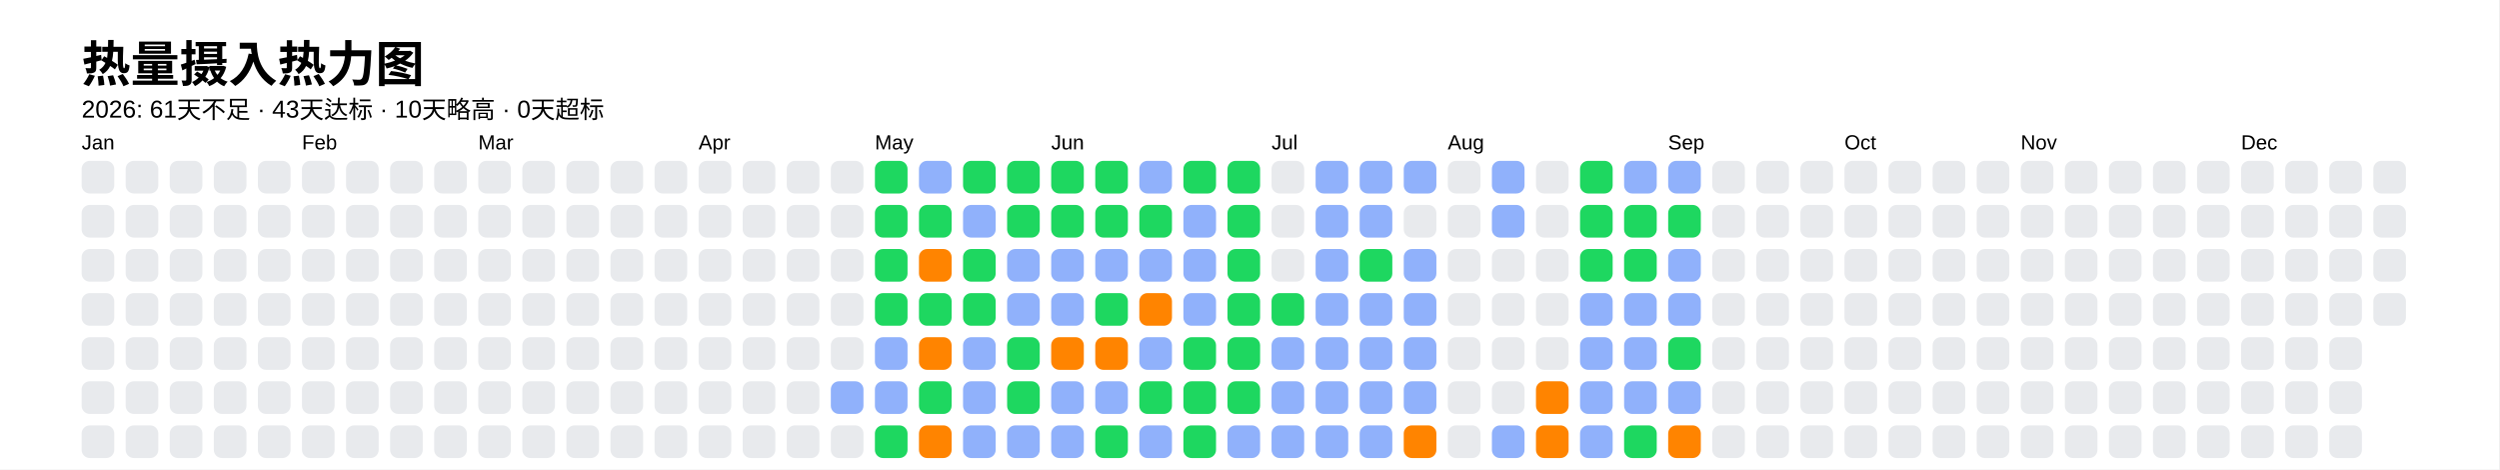
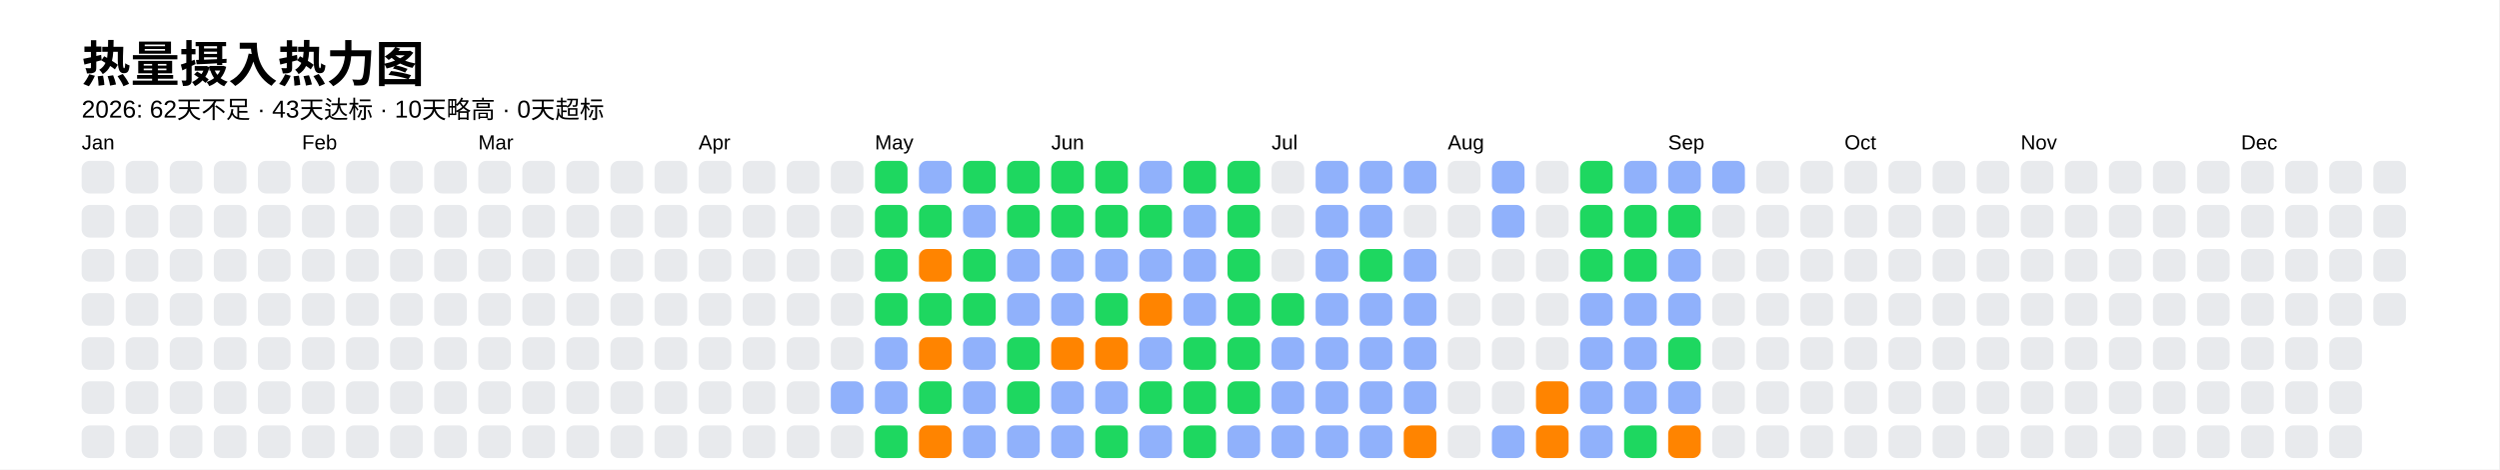
<svg xmlns="http://www.w3.org/2000/svg" style="background-color:white;" baseProfile="full" height="57.5mm" version="1.1" viewBox="0,0,306.2,57.5" width="306.2mm">
  <defs />
  <rect fill="#FFFFFF" height="57.5" width="306.2" x="0" y="0" />
  <text fill="#000000" style="font-size:6px; font-family:Arial; font-weight:bold;" x="10" y="10">热量摄入热力图</text>
-   <text fill="#000000" style="font-size:3px; font-family:Arial;" x="10" y="14.4">2026: 61天不足 · 43天达标 · 10天略高 · 0天超标</text>
+   <text fill="#000000" style="font-size:3px; font-family:Arial;" x="10" y="14.4">2026: 62天不足 · 43天达标 · 10天略高 · 0天超标</text>
  <text fill="#000000" style="font-size:2.5px; font-family:Arial" x="10" y="18.3">Jan</text>
  <rect fill="#E8EAED" height="4" rx="1" ry="1" width="4" x="10" y="19.7" />
  <rect fill="#E8EAED" height="4" rx="1" ry="1" width="4" x="10" y="25.1" />
  <rect fill="#E8EAED" height="4" rx="1" ry="1" width="4" x="10" y="30.5" />
  <rect fill="#E8EAED" height="4" rx="1" ry="1" width="4" x="10" y="35.9" />
  <rect fill="#E8EAED" height="4" rx="1" ry="1" width="4" x="10" y="41.3" />
  <rect fill="#E8EAED" height="4" rx="1" ry="1" width="4" x="10" y="46.7" />
  <rect fill="#E8EAED" height="4" rx="1" ry="1" width="4" x="10" y="52.1" />
  <rect fill="#E8EAED" height="4" rx="1" ry="1" width="4" x="15.4" y="19.7" />
  <rect fill="#E8EAED" height="4" rx="1" ry="1" width="4" x="15.4" y="25.1" />
  <rect fill="#E8EAED" height="4" rx="1" ry="1" width="4" x="15.4" y="30.5" />
  <rect fill="#E8EAED" height="4" rx="1" ry="1" width="4" x="15.4" y="35.9" />
  <rect fill="#E8EAED" height="4" rx="1" ry="1" width="4" x="15.4" y="41.3" />
  <rect fill="#E8EAED" height="4" rx="1" ry="1" width="4" x="15.4" y="46.7" />
  <rect fill="#E8EAED" height="4" rx="1" ry="1" width="4" x="15.4" y="52.1" />
  <rect fill="#E8EAED" height="4" rx="1" ry="1" width="4" x="20.8" y="19.7" />
  <rect fill="#E8EAED" height="4" rx="1" ry="1" width="4" x="20.8" y="25.1" />
  <rect fill="#E8EAED" height="4" rx="1" ry="1" width="4" x="20.8" y="30.5" />
  <rect fill="#E8EAED" height="4" rx="1" ry="1" width="4" x="20.8" y="35.9" />
  <rect fill="#E8EAED" height="4" rx="1" ry="1" width="4" x="20.8" y="41.3" />
  <rect fill="#E8EAED" height="4" rx="1" ry="1" width="4" x="20.8" y="46.7" />
  <rect fill="#E8EAED" height="4" rx="1" ry="1" width="4" x="20.8" y="52.1" />
  <rect fill="#E8EAED" height="4" rx="1" ry="1" width="4" x="26.2" y="19.7" />
  <rect fill="#E8EAED" height="4" rx="1" ry="1" width="4" x="26.2" y="25.1" />
  <rect fill="#E8EAED" height="4" rx="1" ry="1" width="4" x="26.2" y="30.5" />
  <rect fill="#E8EAED" height="4" rx="1" ry="1" width="4" x="26.2" y="35.9" />
  <rect fill="#E8EAED" height="4" rx="1" ry="1" width="4" x="26.2" y="41.3" />
  <rect fill="#E8EAED" height="4" rx="1" ry="1" width="4" x="26.2" y="46.7" />
  <rect fill="#E8EAED" height="4" rx="1" ry="1" width="4" x="26.2" y="52.1" />
  <rect fill="#E8EAED" height="4" rx="1" ry="1" width="4" x="31.6" y="19.7" />
  <rect fill="#E8EAED" height="4" rx="1" ry="1" width="4" x="31.6" y="25.1" />
  <rect fill="#E8EAED" height="4" rx="1" ry="1" width="4" x="31.6" y="30.5" />
  <rect fill="#E8EAED" height="4" rx="1" ry="1" width="4" x="31.6" y="35.9" />
  <rect fill="#E8EAED" height="4" rx="1" ry="1" width="4" x="31.6" y="41.3" />
  <rect fill="#E8EAED" height="4" rx="1" ry="1" width="4" x="31.6" y="46.7" />
  <rect fill="#E8EAED" height="4" rx="1" ry="1" width="4" x="31.6" y="52.1" />
  <text fill="#000000" style="font-size:2.5px; font-family:Arial" x="37.0" y="18.3">Feb</text>
  <rect fill="#E8EAED" height="4" rx="1" ry="1" width="4" x="37.0" y="19.7" />
  <rect fill="#E8EAED" height="4" rx="1" ry="1" width="4" x="37.0" y="25.1" />
  <rect fill="#E8EAED" height="4" rx="1" ry="1" width="4" x="37.0" y="30.5" />
  <rect fill="#E8EAED" height="4" rx="1" ry="1" width="4" x="37.0" y="35.9" />
  <rect fill="#E8EAED" height="4" rx="1" ry="1" width="4" x="37.0" y="41.3" />
  <rect fill="#E8EAED" height="4" rx="1" ry="1" width="4" x="37.0" y="46.7" />
  <rect fill="#E8EAED" height="4" rx="1" ry="1" width="4" x="37.0" y="52.1" />
  <rect fill="#E8EAED" height="4" rx="1" ry="1" width="4" x="42.4" y="19.7" />
  <rect fill="#E8EAED" height="4" rx="1" ry="1" width="4" x="42.4" y="25.1" />
  <rect fill="#E8EAED" height="4" rx="1" ry="1" width="4" x="42.4" y="30.5" />
  <rect fill="#E8EAED" height="4" rx="1" ry="1" width="4" x="42.4" y="35.9" />
  <rect fill="#E8EAED" height="4" rx="1" ry="1" width="4" x="42.4" y="41.3" />
  <rect fill="#E8EAED" height="4" rx="1" ry="1" width="4" x="42.4" y="46.7" />
  <rect fill="#E8EAED" height="4" rx="1" ry="1" width="4" x="42.4" y="52.1" />
  <rect fill="#E8EAED" height="4" rx="1" ry="1" width="4" x="47.8" y="19.7" />
  <rect fill="#E8EAED" height="4" rx="1" ry="1" width="4" x="47.8" y="25.1" />
  <rect fill="#E8EAED" height="4" rx="1" ry="1" width="4" x="47.8" y="30.5" />
  <rect fill="#E8EAED" height="4" rx="1" ry="1" width="4" x="47.8" y="35.9" />
  <rect fill="#E8EAED" height="4" rx="1" ry="1" width="4" x="47.8" y="41.3" />
  <rect fill="#E8EAED" height="4" rx="1" ry="1" width="4" x="47.8" y="46.7" />
  <rect fill="#E8EAED" height="4" rx="1" ry="1" width="4" x="47.8" y="52.1" />
  <rect fill="#E8EAED" height="4" rx="1" ry="1" width="4" x="53.2" y="19.7" />
  <rect fill="#E8EAED" height="4" rx="1" ry="1" width="4" x="53.2" y="25.1" />
  <rect fill="#E8EAED" height="4" rx="1" ry="1" width="4" x="53.2" y="30.5" />
  <rect fill="#E8EAED" height="4" rx="1" ry="1" width="4" x="53.2" y="35.9" />
  <rect fill="#E8EAED" height="4" rx="1" ry="1" width="4" x="53.2" y="41.3" />
  <rect fill="#E8EAED" height="4" rx="1" ry="1" width="4" x="53.2" y="46.7" />
  <rect fill="#E8EAED" height="4" rx="1" ry="1" width="4" x="53.2" y="52.1" />
  <text fill="#000000" style="font-size:2.5px; font-family:Arial" x="58.6" y="18.3">Mar</text>
  <rect fill="#E8EAED" height="4" rx="1" ry="1" width="4" x="58.6" y="19.7" />
  <rect fill="#E8EAED" height="4" rx="1" ry="1" width="4" x="58.6" y="25.1" />
  <rect fill="#E8EAED" height="4" rx="1" ry="1" width="4" x="58.6" y="30.5" />
  <rect fill="#E8EAED" height="4" rx="1" ry="1" width="4" x="58.6" y="35.9" />
  <rect fill="#E8EAED" height="4" rx="1" ry="1" width="4" x="58.6" y="41.3" />
  <rect fill="#E8EAED" height="4" rx="1" ry="1" width="4" x="58.6" y="46.7" />
  <rect fill="#E8EAED" height="4" rx="1" ry="1" width="4" x="58.6" y="52.1" />
  <rect fill="#E8EAED" height="4" rx="1" ry="1" width="4" x="64" y="19.7" />
  <rect fill="#E8EAED" height="4" rx="1" ry="1" width="4" x="64" y="25.1" />
  <rect fill="#E8EAED" height="4" rx="1" ry="1" width="4" x="64" y="30.5" />
  <rect fill="#E8EAED" height="4" rx="1" ry="1" width="4" x="64" y="35.9" />
  <rect fill="#E8EAED" height="4" rx="1" ry="1" width="4" x="64" y="41.3" />
  <rect fill="#E8EAED" height="4" rx="1" ry="1" width="4" x="64" y="46.7" />
  <rect fill="#E8EAED" height="4" rx="1" ry="1" width="4" x="64" y="52.1" />
  <rect fill="#E8EAED" height="4" rx="1" ry="1" width="4" x="69.4" y="19.7" />
  <rect fill="#E8EAED" height="4" rx="1" ry="1" width="4" x="69.4" y="25.1" />
  <rect fill="#E8EAED" height="4" rx="1" ry="1" width="4" x="69.4" y="30.5" />
  <rect fill="#E8EAED" height="4" rx="1" ry="1" width="4" x="69.4" y="35.9" />
  <rect fill="#E8EAED" height="4" rx="1" ry="1" width="4" x="69.4" y="41.3" />
  <rect fill="#E8EAED" height="4" rx="1" ry="1" width="4" x="69.4" y="46.7" />
  <rect fill="#E8EAED" height="4" rx="1" ry="1" width="4" x="69.4" y="52.1" />
  <rect fill="#E8EAED" height="4" rx="1" ry="1" width="4" x="74.8" y="19.7" />
  <rect fill="#E8EAED" height="4" rx="1" ry="1" width="4" x="74.8" y="25.1" />
  <rect fill="#E8EAED" height="4" rx="1" ry="1" width="4" x="74.8" y="30.5" />
  <rect fill="#E8EAED" height="4" rx="1" ry="1" width="4" x="74.8" y="35.9" />
  <rect fill="#E8EAED" height="4" rx="1" ry="1" width="4" x="74.8" y="41.3" />
  <rect fill="#E8EAED" height="4" rx="1" ry="1" width="4" x="74.8" y="46.7" />
  <rect fill="#E8EAED" height="4" rx="1" ry="1" width="4" x="74.8" y="52.1" />
  <rect fill="#E8EAED" height="4" rx="1" ry="1" width="4" x="80.2" y="19.7" />
  <rect fill="#E8EAED" height="4" rx="1" ry="1" width="4" x="80.2" y="25.1" />
  <rect fill="#E8EAED" height="4" rx="1" ry="1" width="4" x="80.2" y="30.5" />
  <rect fill="#E8EAED" height="4" rx="1" ry="1" width="4" x="80.2" y="35.9" />
  <rect fill="#E8EAED" height="4" rx="1" ry="1" width="4" x="80.2" y="41.3" />
  <rect fill="#E8EAED" height="4" rx="1" ry="1" width="4" x="80.2" y="46.7" />
  <rect fill="#E8EAED" height="4" rx="1" ry="1" width="4" x="80.2" y="52.1" />
  <text fill="#000000" style="font-size:2.5px; font-family:Arial" x="85.6" y="18.3">Apr</text>
  <rect fill="#E8EAED" height="4" rx="1" ry="1" width="4" x="85.6" y="19.7" />
  <rect fill="#E8EAED" height="4" rx="1" ry="1" width="4" x="85.6" y="25.1" />
  <rect fill="#E8EAED" height="4" rx="1" ry="1" width="4" x="85.6" y="30.5" />
  <rect fill="#E8EAED" height="4" rx="1" ry="1" width="4" x="85.6" y="35.9" />
  <rect fill="#E8EAED" height="4" rx="1" ry="1" width="4" x="85.6" y="41.3" />
  <rect fill="#E8EAED" height="4" rx="1" ry="1" width="4" x="85.6" y="46.7" />
  <rect fill="#E8EAED" height="4" rx="1" ry="1" width="4" x="85.6" y="52.1" />
  <rect fill="#E8EAED" height="4" rx="1" ry="1" width="4" x="91" y="19.7" />
  <rect fill="#E8EAED" height="4" rx="1" ry="1" width="4" x="91" y="25.1" />
  <rect fill="#E8EAED" height="4" rx="1" ry="1" width="4" x="91" y="30.5" />
  <rect fill="#E8EAED" height="4" rx="1" ry="1" width="4" x="91" y="35.9" />
  <rect fill="#E8EAED" height="4" rx="1" ry="1" width="4" x="91" y="41.3" />
  <rect fill="#E8EAED" height="4" rx="1" ry="1" width="4" x="91" y="46.7" />
  <rect fill="#E8EAED" height="4" rx="1" ry="1" width="4" x="91" y="52.1" />
  <rect fill="#E8EAED" height="4" rx="1" ry="1" width="4" x="96.4" y="19.7" />
  <rect fill="#E8EAED" height="4" rx="1" ry="1" width="4" x="96.4" y="25.1" />
  <rect fill="#E8EAED" height="4" rx="1" ry="1" width="4" x="96.4" y="30.5" />
  <rect fill="#E8EAED" height="4" rx="1" ry="1" width="4" x="96.4" y="35.9" />
  <rect fill="#E8EAED" height="4" rx="1" ry="1" width="4" x="96.4" y="41.3" />
  <rect fill="#E8EAED" height="4" rx="1" ry="1" width="4" x="96.4" y="46.7" />
  <rect fill="#E8EAED" height="4" rx="1" ry="1" width="4" x="96.4" y="52.1" />
  <rect fill="#E8EAED" height="4" rx="1" ry="1" width="4" x="101.8" y="19.7" />
  <rect fill="#E8EAED" height="4" rx="1" ry="1" width="4" x="101.8" y="25.1" />
  <rect fill="#E8EAED" height="4" rx="1" ry="1" width="4" x="101.8" y="30.5" />
  <rect fill="#E8EAED" height="4" rx="1" ry="1" width="4" x="101.8" y="35.9" />
  <rect fill="#E8EAED" height="4" rx="1" ry="1" width="4" x="101.8" y="41.3" />
  <rect fill="#90b1fb" height="4" rx="1" ry="1" width="4" x="101.8" y="46.7" />
  <rect fill="#E8EAED" height="4" rx="1" ry="1" width="4" x="101.8" y="52.1" />
  <text fill="#000000" style="font-size:2.5px; font-family:Arial" x="107.2" y="18.3">May</text>
  <rect fill="#1ed760" height="4" rx="1" ry="1" width="4" x="107.2" y="19.7" />
  <rect fill="#1ed760" height="4" rx="1" ry="1" width="4" x="107.2" y="25.1" />
  <rect fill="#1ed760" height="4" rx="1" ry="1" width="4" x="107.2" y="30.5" />
  <rect fill="#1ed760" height="4" rx="1" ry="1" width="4" x="107.2" y="35.9" />
  <rect fill="#90b1fb" height="4" rx="1" ry="1" width="4" x="107.2" y="41.3" />
  <rect fill="#90b1fb" height="4" rx="1" ry="1" width="4" x="107.2" y="46.7" />
  <rect fill="#1ed760" height="4" rx="1" ry="1" width="4" x="107.2" y="52.1" />
  <rect fill="#90b1fb" height="4" rx="1" ry="1" width="4" x="112.6" y="19.7" />
  <rect fill="#1ed760" height="4" rx="1" ry="1" width="4" x="112.6" y="25.1" />
  <rect fill="#ff8400" height="4" rx="1" ry="1" width="4" x="112.6" y="30.5" />
  <rect fill="#1ed760" height="4" rx="1" ry="1" width="4" x="112.6" y="35.9" />
  <rect fill="#ff8400" height="4" rx="1" ry="1" width="4" x="112.6" y="41.3" />
  <rect fill="#1ed760" height="4" rx="1" ry="1" width="4" x="112.6" y="46.7" />
  <rect fill="#ff8400" height="4" rx="1" ry="1" width="4" x="112.6" y="52.1" />
  <rect fill="#1ed760" height="4" rx="1" ry="1" width="4" x="118" y="19.7" />
  <rect fill="#90b1fb" height="4" rx="1" ry="1" width="4" x="118" y="25.1" />
  <rect fill="#1ed760" height="4" rx="1" ry="1" width="4" x="118" y="30.5" />
  <rect fill="#1ed760" height="4" rx="1" ry="1" width="4" x="118" y="35.9" />
  <rect fill="#90b1fb" height="4" rx="1" ry="1" width="4" x="118" y="41.3" />
  <rect fill="#90b1fb" height="4" rx="1" ry="1" width="4" x="118" y="46.7" />
  <rect fill="#90b1fb" height="4" rx="1" ry="1" width="4" x="118" y="52.1" />
  <rect fill="#1ed760" height="4" rx="1" ry="1" width="4" x="123.4" y="19.7" />
  <rect fill="#1ed760" height="4" rx="1" ry="1" width="4" x="123.4" y="25.1" />
  <rect fill="#90b1fb" height="4" rx="1" ry="1" width="4" x="123.4" y="30.5" />
  <rect fill="#90b1fb" height="4" rx="1" ry="1" width="4" x="123.4" y="35.9" />
  <rect fill="#1ed760" height="4" rx="1" ry="1" width="4" x="123.4" y="41.3" />
  <rect fill="#1ed760" height="4" rx="1" ry="1" width="4" x="123.4" y="46.7" />
  <rect fill="#90b1fb" height="4" rx="1" ry="1" width="4" x="123.4" y="52.1" />
  <text fill="#000000" style="font-size:2.5px; font-family:Arial" x="128.8" y="18.3">Jun</text>
  <rect fill="#1ed760" height="4" rx="1" ry="1" width="4" x="128.8" y="19.7" />
  <rect fill="#1ed760" height="4" rx="1" ry="1" width="4" x="128.8" y="25.1" />
  <rect fill="#90b1fb" height="4" rx="1" ry="1" width="4" x="128.8" y="30.5" />
  <rect fill="#90b1fb" height="4" rx="1" ry="1" width="4" x="128.8" y="35.9" />
  <rect fill="#ff8400" height="4" rx="1" ry="1" width="4" x="128.8" y="41.3" />
  <rect fill="#90b1fb" height="4" rx="1" ry="1" width="4" x="128.8" y="46.7" />
  <rect fill="#90b1fb" height="4" rx="1" ry="1" width="4" x="128.8" y="52.1" />
  <rect fill="#1ed760" height="4" rx="1" ry="1" width="4" x="134.2" y="19.7" />
  <rect fill="#1ed760" height="4" rx="1" ry="1" width="4" x="134.2" y="25.1" />
  <rect fill="#90b1fb" height="4" rx="1" ry="1" width="4" x="134.2" y="30.5" />
  <rect fill="#1ed760" height="4" rx="1" ry="1" width="4" x="134.2" y="35.9" />
  <rect fill="#ff8400" height="4" rx="1" ry="1" width="4" x="134.2" y="41.3" />
  <rect fill="#90b1fb" height="4" rx="1" ry="1" width="4" x="134.2" y="46.7" />
  <rect fill="#1ed760" height="4" rx="1" ry="1" width="4" x="134.2" y="52.1" />
  <rect fill="#90b1fb" height="4" rx="1" ry="1" width="4" x="139.6" y="19.7" />
  <rect fill="#1ed760" height="4" rx="1" ry="1" width="4" x="139.6" y="25.1" />
  <rect fill="#90b1fb" height="4" rx="1" ry="1" width="4" x="139.6" y="30.5" />
  <rect fill="#ff8400" height="4" rx="1" ry="1" width="4" x="139.6" y="35.9" />
  <rect fill="#90b1fb" height="4" rx="1" ry="1" width="4" x="139.6" y="41.3" />
  <rect fill="#1ed760" height="4" rx="1" ry="1" width="4" x="139.6" y="46.7" />
  <rect fill="#90b1fb" height="4" rx="1" ry="1" width="4" x="139.6" y="52.1" />
  <rect fill="#1ed760" height="4" rx="1" ry="1" width="4" x="145" y="19.7" />
  <rect fill="#90b1fb" height="4" rx="1" ry="1" width="4" x="145" y="25.1" />
  <rect fill="#90b1fb" height="4" rx="1" ry="1" width="4" x="145" y="30.5" />
  <rect fill="#90b1fb" height="4" rx="1" ry="1" width="4" x="145" y="35.9" />
  <rect fill="#1ed760" height="4" rx="1" ry="1" width="4" x="145" y="41.3" />
  <rect fill="#1ed760" height="4" rx="1" ry="1" width="4" x="145" y="46.7" />
  <rect fill="#1ed760" height="4" rx="1" ry="1" width="4" x="145" y="52.1" />
  <rect fill="#1ed760" height="4" rx="1" ry="1" width="4" x="150.4" y="19.7" />
  <rect fill="#1ed760" height="4" rx="1" ry="1" width="4" x="150.4" y="25.1" />
  <rect fill="#1ed760" height="4" rx="1" ry="1" width="4" x="150.4" y="30.5" />
  <rect fill="#1ed760" height="4" rx="1" ry="1" width="4" x="150.4" y="35.9" />
  <rect fill="#1ed760" height="4" rx="1" ry="1" width="4" x="150.4" y="41.3" />
  <rect fill="#1ed760" height="4" rx="1" ry="1" width="4" x="150.4" y="46.7" />
  <rect fill="#90b1fb" height="4" rx="1" ry="1" width="4" x="150.4" y="52.1" />
  <text fill="#000000" style="font-size:2.5px; font-family:Arial" x="155.8" y="18.3">Jul</text>
  <rect fill="#E8EAED" height="4" rx="1" ry="1" width="4" x="155.8" y="19.7" />
  <rect fill="#E8EAED" height="4" rx="1" ry="1" width="4" x="155.8" y="25.1" />
  <rect fill="#E8EAED" height="4" rx="1" ry="1" width="4" x="155.8" y="30.5" />
  <rect fill="#1ed760" height="4" rx="1" ry="1" width="4" x="155.8" y="35.9" />
  <rect fill="#90b1fb" height="4" rx="1" ry="1" width="4" x="155.8" y="41.3" />
  <rect fill="#90b1fb" height="4" rx="1" ry="1" width="4" x="155.8" y="46.7" />
  <rect fill="#90b1fb" height="4" rx="1" ry="1" width="4" x="155.8" y="52.1" />
  <rect fill="#90b1fb" height="4" rx="1" ry="1" width="4" x="161.2" y="19.7" />
  <rect fill="#90b1fb" height="4" rx="1" ry="1" width="4" x="161.2" y="25.1" />
  <rect fill="#90b1fb" height="4" rx="1" ry="1" width="4" x="161.2" y="30.5" />
  <rect fill="#90b1fb" height="4" rx="1" ry="1" width="4" x="161.2" y="35.9" />
  <rect fill="#90b1fb" height="4" rx="1" ry="1" width="4" x="161.2" y="41.3" />
  <rect fill="#90b1fb" height="4" rx="1" ry="1" width="4" x="161.2" y="46.7" />
  <rect fill="#90b1fb" height="4" rx="1" ry="1" width="4" x="161.2" y="52.1" />
  <rect fill="#90b1fb" height="4" rx="1" ry="1" width="4" x="166.6" y="19.7" />
  <rect fill="#90b1fb" height="4" rx="1" ry="1" width="4" x="166.6" y="25.1" />
  <rect fill="#1ed760" height="4" rx="1" ry="1" width="4" x="166.6" y="30.5" />
  <rect fill="#90b1fb" height="4" rx="1" ry="1" width="4" x="166.6" y="35.9" />
  <rect fill="#90b1fb" height="4" rx="1" ry="1" width="4" x="166.6" y="41.3" />
  <rect fill="#90b1fb" height="4" rx="1" ry="1" width="4" x="166.6" y="46.7" />
  <rect fill="#90b1fb" height="4" rx="1" ry="1" width="4" x="166.6" y="52.1" />
  <rect fill="#90b1fb" height="4" rx="1" ry="1" width="4" x="172" y="19.7" />
  <rect fill="#E8EAED" height="4" rx="1" ry="1" width="4" x="172" y="25.1" />
  <rect fill="#90b1fb" height="4" rx="1" ry="1" width="4" x="172" y="30.5" />
  <rect fill="#90b1fb" height="4" rx="1" ry="1" width="4" x="172" y="35.9" />
  <rect fill="#90b1fb" height="4" rx="1" ry="1" width="4" x="172" y="41.3" />
  <rect fill="#90b1fb" height="4" rx="1" ry="1" width="4" x="172" y="46.7" />
  <rect fill="#ff8400" height="4" rx="1" ry="1" width="4" x="172" y="52.1" />
  <text fill="#000000" style="font-size:2.5px; font-family:Arial" x="177.4" y="18.3">Aug</text>
  <rect fill="#E8EAED" height="4" rx="1" ry="1" width="4" x="177.4" y="19.7" />
  <rect fill="#E8EAED" height="4" rx="1" ry="1" width="4" x="177.4" y="25.1" />
  <rect fill="#E8EAED" height="4" rx="1" ry="1" width="4" x="177.4" y="30.5" />
  <rect fill="#E8EAED" height="4" rx="1" ry="1" width="4" x="177.4" y="35.9" />
  <rect fill="#E8EAED" height="4" rx="1" ry="1" width="4" x="177.4" y="41.3" />
  <rect fill="#E8EAED" height="4" rx="1" ry="1" width="4" x="177.4" y="46.7" />
  <rect fill="#E8EAED" height="4" rx="1" ry="1" width="4" x="177.4" y="52.1" />
  <rect fill="#90b1fb" height="4" rx="1" ry="1" width="4" x="182.8" y="19.7" />
  <rect fill="#90b1fb" height="4" rx="1" ry="1" width="4" x="182.8" y="25.1" />
  <rect fill="#E8EAED" height="4" rx="1" ry="1" width="4" x="182.8" y="30.5" />
  <rect fill="#E8EAED" height="4" rx="1" ry="1" width="4" x="182.8" y="35.9" />
  <rect fill="#E8EAED" height="4" rx="1" ry="1" width="4" x="182.8" y="41.3" />
  <rect fill="#E8EAED" height="4" rx="1" ry="1" width="4" x="182.8" y="46.7" />
  <rect fill="#90b1fb" height="4" rx="1" ry="1" width="4" x="182.8" y="52.1" />
  <rect fill="#E8EAED" height="4" rx="1" ry="1" width="4" x="188.2" y="19.7" />
  <rect fill="#E8EAED" height="4" rx="1" ry="1" width="4" x="188.2" y="25.1" />
  <rect fill="#E8EAED" height="4" rx="1" ry="1" width="4" x="188.2" y="30.5" />
  <rect fill="#E8EAED" height="4" rx="1" ry="1" width="4" x="188.2" y="35.9" />
  <rect fill="#E8EAED" height="4" rx="1" ry="1" width="4" x="188.2" y="41.3" />
  <rect fill="#ff8400" height="4" rx="1" ry="1" width="4" x="188.2" y="46.7" />
  <rect fill="#ff8400" height="4" rx="1" ry="1" width="4" x="188.2" y="52.1" />
  <rect fill="#1ed760" height="4" rx="1" ry="1" width="4" x="193.6" y="19.7" />
  <rect fill="#1ed760" height="4" rx="1" ry="1" width="4" x="193.6" y="25.1" />
  <rect fill="#1ed760" height="4" rx="1" ry="1" width="4" x="193.6" y="30.5" />
  <rect fill="#90b1fb" height="4" rx="1" ry="1" width="4" x="193.6" y="35.9" />
  <rect fill="#90b1fb" height="4" rx="1" ry="1" width="4" x="193.6" y="41.3" />
  <rect fill="#90b1fb" height="4" rx="1" ry="1" width="4" x="193.6" y="46.7" />
  <rect fill="#90b1fb" height="4" rx="1" ry="1" width="4" x="193.6" y="52.1" />
  <rect fill="#90b1fb" height="4" rx="1" ry="1" width="4" x="199" y="19.7" />
  <rect fill="#1ed760" height="4" rx="1" ry="1" width="4" x="199" y="25.1" />
  <rect fill="#1ed760" height="4" rx="1" ry="1" width="4" x="199" y="30.5" />
  <rect fill="#90b1fb" height="4" rx="1" ry="1" width="4" x="199" y="35.9" />
  <rect fill="#90b1fb" height="4" rx="1" ry="1" width="4" x="199" y="41.3" />
  <rect fill="#90b1fb" height="4" rx="1" ry="1" width="4" x="199" y="46.7" />
  <rect fill="#1ed760" height="4" rx="1" ry="1" width="4" x="199" y="52.1" />
  <text fill="#000000" style="font-size:2.5px; font-family:Arial" x="204.4" y="18.3">Sep</text>
  <rect fill="#90b1fb" height="4" rx="1" ry="1" width="4" x="204.4" y="19.7" />
  <rect fill="#1ed760" height="4" rx="1" ry="1" width="4" x="204.4" y="25.1" />
  <rect fill="#90b1fb" height="4" rx="1" ry="1" width="4" x="204.4" y="30.5" />
  <rect fill="#90b1fb" height="4" rx="1" ry="1" width="4" x="204.4" y="35.9" />
  <rect fill="#1ed760" height="4" rx="1" ry="1" width="4" x="204.4" y="41.3" />
  <rect fill="#90b1fb" height="4" rx="1" ry="1" width="4" x="204.4" y="46.7" />
  <rect fill="#ff8400" height="4" rx="1" ry="1" width="4" x="204.4" y="52.1" />
-   <rect fill="#E8EAED" height="4" rx="1" ry="1" width="4" x="209.8" y="19.7" />
+   <rect fill="#90b1fb" height="4" rx="1" ry="1" width="4" x="209.8" y="19.7" />
  <rect fill="#E8EAED" height="4" rx="1" ry="1" width="4" x="209.8" y="25.1" />
  <rect fill="#E8EAED" height="4" rx="1" ry="1" width="4" x="209.8" y="30.5" />
  <rect fill="#E8EAED" height="4" rx="1" ry="1" width="4" x="209.8" y="35.9" />
  <rect fill="#E8EAED" height="4" rx="1" ry="1" width="4" x="209.8" y="41.3" />
  <rect fill="#E8EAED" height="4" rx="1" ry="1" width="4" x="209.8" y="46.7" />
  <rect fill="#E8EAED" height="4" rx="1" ry="1" width="4" x="209.8" y="52.1" />
  <rect fill="#E8EAED" height="4" rx="1" ry="1" width="4" x="215.2" y="19.7" />
  <rect fill="#E8EAED" height="4" rx="1" ry="1" width="4" x="215.2" y="25.1" />
  <rect fill="#E8EAED" height="4" rx="1" ry="1" width="4" x="215.2" y="30.5" />
  <rect fill="#E8EAED" height="4" rx="1" ry="1" width="4" x="215.2" y="35.9" />
  <rect fill="#E8EAED" height="4" rx="1" ry="1" width="4" x="215.2" y="41.3" />
  <rect fill="#E8EAED" height="4" rx="1" ry="1" width="4" x="215.2" y="46.7" />
  <rect fill="#E8EAED" height="4" rx="1" ry="1" width="4" x="215.2" y="52.1" />
  <rect fill="#E8EAED" height="4" rx="1" ry="1" width="4" x="220.6" y="19.7" />
  <rect fill="#E8EAED" height="4" rx="1" ry="1" width="4" x="220.6" y="25.1" />
  <rect fill="#E8EAED" height="4" rx="1" ry="1" width="4" x="220.6" y="30.5" />
  <rect fill="#E8EAED" height="4" rx="1" ry="1" width="4" x="220.6" y="35.9" />
  <rect fill="#E8EAED" height="4" rx="1" ry="1" width="4" x="220.6" y="41.3" />
  <rect fill="#E8EAED" height="4" rx="1" ry="1" width="4" x="220.6" y="46.7" />
  <rect fill="#E8EAED" height="4" rx="1" ry="1" width="4" x="220.6" y="52.1" />
  <text fill="#000000" style="font-size:2.5px; font-family:Arial" x="226" y="18.3">Oct</text>
  <rect fill="#E8EAED" height="4" rx="1" ry="1" width="4" x="226" y="19.7" />
  <rect fill="#E8EAED" height="4" rx="1" ry="1" width="4" x="226" y="25.1" />
  <rect fill="#E8EAED" height="4" rx="1" ry="1" width="4" x="226" y="30.5" />
  <rect fill="#E8EAED" height="4" rx="1" ry="1" width="4" x="226" y="35.9" />
  <rect fill="#E8EAED" height="4" rx="1" ry="1" width="4" x="226" y="41.3" />
  <rect fill="#E8EAED" height="4" rx="1" ry="1" width="4" x="226" y="46.7" />
  <rect fill="#E8EAED" height="4" rx="1" ry="1" width="4" x="226" y="52.1" />
  <rect fill="#E8EAED" height="4" rx="1" ry="1" width="4" x="231.4" y="19.7" />
  <rect fill="#E8EAED" height="4" rx="1" ry="1" width="4" x="231.4" y="25.1" />
  <rect fill="#E8EAED" height="4" rx="1" ry="1" width="4" x="231.4" y="30.5" />
  <rect fill="#E8EAED" height="4" rx="1" ry="1" width="4" x="231.4" y="35.9" />
  <rect fill="#E8EAED" height="4" rx="1" ry="1" width="4" x="231.4" y="41.3" />
  <rect fill="#E8EAED" height="4" rx="1" ry="1" width="4" x="231.4" y="46.7" />
  <rect fill="#E8EAED" height="4" rx="1" ry="1" width="4" x="231.4" y="52.1" />
  <rect fill="#E8EAED" height="4" rx="1" ry="1" width="4" x="236.8" y="19.7" />
  <rect fill="#E8EAED" height="4" rx="1" ry="1" width="4" x="236.8" y="25.1" />
  <rect fill="#E8EAED" height="4" rx="1" ry="1" width="4" x="236.8" y="30.5" />
  <rect fill="#E8EAED" height="4" rx="1" ry="1" width="4" x="236.8" y="35.9" />
  <rect fill="#E8EAED" height="4" rx="1" ry="1" width="4" x="236.8" y="41.3" />
  <rect fill="#E8EAED" height="4" rx="1" ry="1" width="4" x="236.8" y="46.7" />
  <rect fill="#E8EAED" height="4" rx="1" ry="1" width="4" x="236.8" y="52.1" />
  <rect fill="#E8EAED" height="4" rx="1" ry="1" width="4" x="242.2" y="19.7" />
  <rect fill="#E8EAED" height="4" rx="1" ry="1" width="4" x="242.2" y="25.1" />
  <rect fill="#E8EAED" height="4" rx="1" ry="1" width="4" x="242.2" y="30.5" />
  <rect fill="#E8EAED" height="4" rx="1" ry="1" width="4" x="242.2" y="35.9" />
  <rect fill="#E8EAED" height="4" rx="1" ry="1" width="4" x="242.2" y="41.3" />
  <rect fill="#E8EAED" height="4" rx="1" ry="1" width="4" x="242.2" y="46.7" />
  <rect fill="#E8EAED" height="4" rx="1" ry="1" width="4" x="242.2" y="52.1" />
  <text fill="#000000" style="font-size:2.5px; font-family:Arial" x="247.6" y="18.3">Nov</text>
  <rect fill="#E8EAED" height="4" rx="1" ry="1" width="4" x="247.6" y="19.7" />
  <rect fill="#E8EAED" height="4" rx="1" ry="1" width="4" x="247.6" y="25.1" />
  <rect fill="#E8EAED" height="4" rx="1" ry="1" width="4" x="247.6" y="30.5" />
  <rect fill="#E8EAED" height="4" rx="1" ry="1" width="4" x="247.6" y="35.9" />
  <rect fill="#E8EAED" height="4" rx="1" ry="1" width="4" x="247.6" y="41.3" />
  <rect fill="#E8EAED" height="4" rx="1" ry="1" width="4" x="247.6" y="46.7" />
  <rect fill="#E8EAED" height="4" rx="1" ry="1" width="4" x="247.6" y="52.1" />
  <rect fill="#E8EAED" height="4" rx="1" ry="1" width="4" x="253" y="19.7" />
  <rect fill="#E8EAED" height="4" rx="1" ry="1" width="4" x="253" y="25.1" />
  <rect fill="#E8EAED" height="4" rx="1" ry="1" width="4" x="253" y="30.5" />
  <rect fill="#E8EAED" height="4" rx="1" ry="1" width="4" x="253" y="35.9" />
  <rect fill="#E8EAED" height="4" rx="1" ry="1" width="4" x="253" y="41.3" />
  <rect fill="#E8EAED" height="4" rx="1" ry="1" width="4" x="253" y="46.7" />
  <rect fill="#E8EAED" height="4" rx="1" ry="1" width="4" x="253" y="52.1" />
  <rect fill="#E8EAED" height="4" rx="1" ry="1" width="4" x="258.4" y="19.7" />
  <rect fill="#E8EAED" height="4" rx="1" ry="1" width="4" x="258.4" y="25.1" />
  <rect fill="#E8EAED" height="4" rx="1" ry="1" width="4" x="258.4" y="30.5" />
  <rect fill="#E8EAED" height="4" rx="1" ry="1" width="4" x="258.4" y="35.9" />
  <rect fill="#E8EAED" height="4" rx="1" ry="1" width="4" x="258.4" y="41.3" />
  <rect fill="#E8EAED" height="4" rx="1" ry="1" width="4" x="258.4" y="46.7" />
  <rect fill="#E8EAED" height="4" rx="1" ry="1" width="4" x="258.4" y="52.1" />
  <rect fill="#E8EAED" height="4" rx="1" ry="1" width="4" x="263.8" y="19.7" />
  <rect fill="#E8EAED" height="4" rx="1" ry="1" width="4" x="263.8" y="25.1" />
  <rect fill="#E8EAED" height="4" rx="1" ry="1" width="4" x="263.8" y="30.5" />
  <rect fill="#E8EAED" height="4" rx="1" ry="1" width="4" x="263.8" y="35.9" />
  <rect fill="#E8EAED" height="4" rx="1" ry="1" width="4" x="263.8" y="41.3" />
  <rect fill="#E8EAED" height="4" rx="1" ry="1" width="4" x="263.8" y="46.7" />
  <rect fill="#E8EAED" height="4" rx="1" ry="1" width="4" x="263.8" y="52.1" />
  <rect fill="#E8EAED" height="4" rx="1" ry="1" width="4" x="269.2" y="19.7" />
  <rect fill="#E8EAED" height="4" rx="1" ry="1" width="4" x="269.2" y="25.1" />
  <rect fill="#E8EAED" height="4" rx="1" ry="1" width="4" x="269.2" y="30.5" />
  <rect fill="#E8EAED" height="4" rx="1" ry="1" width="4" x="269.2" y="35.9" />
  <rect fill="#E8EAED" height="4" rx="1" ry="1" width="4" x="269.2" y="41.3" />
  <rect fill="#E8EAED" height="4" rx="1" ry="1" width="4" x="269.2" y="46.7" />
  <rect fill="#E8EAED" height="4" rx="1" ry="1" width="4" x="269.2" y="52.1" />
  <text fill="#000000" style="font-size:2.5px; font-family:Arial" x="274.6" y="18.3">Dec</text>
  <rect fill="#E8EAED" height="4" rx="1" ry="1" width="4" x="274.6" y="19.7" />
  <rect fill="#E8EAED" height="4" rx="1" ry="1" width="4" x="274.6" y="25.1" />
  <rect fill="#E8EAED" height="4" rx="1" ry="1" width="4" x="274.6" y="30.5" />
  <rect fill="#E8EAED" height="4" rx="1" ry="1" width="4" x="274.6" y="35.9" />
  <rect fill="#E8EAED" height="4" rx="1" ry="1" width="4" x="274.6" y="41.3" />
  <rect fill="#E8EAED" height="4" rx="1" ry="1" width="4" x="274.6" y="46.7" />
  <rect fill="#E8EAED" height="4" rx="1" ry="1" width="4" x="274.6" y="52.1" />
  <rect fill="#E8EAED" height="4" rx="1" ry="1" width="4" x="280" y="19.7" />
  <rect fill="#E8EAED" height="4" rx="1" ry="1" width="4" x="280" y="25.1" />
  <rect fill="#E8EAED" height="4" rx="1" ry="1" width="4" x="280" y="30.5" />
  <rect fill="#E8EAED" height="4" rx="1" ry="1" width="4" x="280" y="35.9" />
  <rect fill="#E8EAED" height="4" rx="1" ry="1" width="4" x="280" y="41.3" />
  <rect fill="#E8EAED" height="4" rx="1" ry="1" width="4" x="280" y="46.7" />
  <rect fill="#E8EAED" height="4" rx="1" ry="1" width="4" x="280" y="52.1" />
  <rect fill="#E8EAED" height="4" rx="1" ry="1" width="4" x="285.4" y="19.7" />
  <rect fill="#E8EAED" height="4" rx="1" ry="1" width="4" x="285.4" y="25.1" />
  <rect fill="#E8EAED" height="4" rx="1" ry="1" width="4" x="285.4" y="30.5" />
  <rect fill="#E8EAED" height="4" rx="1" ry="1" width="4" x="285.4" y="35.9" />
  <rect fill="#E8EAED" height="4" rx="1" ry="1" width="4" x="285.4" y="41.3" />
  <rect fill="#E8EAED" height="4" rx="1" ry="1" width="4" x="285.4" y="46.7" />
  <rect fill="#E8EAED" height="4" rx="1" ry="1" width="4" x="285.4" y="52.1" />
  <rect fill="#E8EAED" height="4" rx="1" ry="1" width="4" x="290.8" y="19.7" />
  <rect fill="#E8EAED" height="4" rx="1" ry="1" width="4" x="290.8" y="25.1" />
  <rect fill="#E8EAED" height="4" rx="1" ry="1" width="4" x="290.8" y="30.5" />
  <rect fill="#E8EAED" height="4" rx="1" ry="1" width="4" x="290.8" y="35.9" />
</svg>
